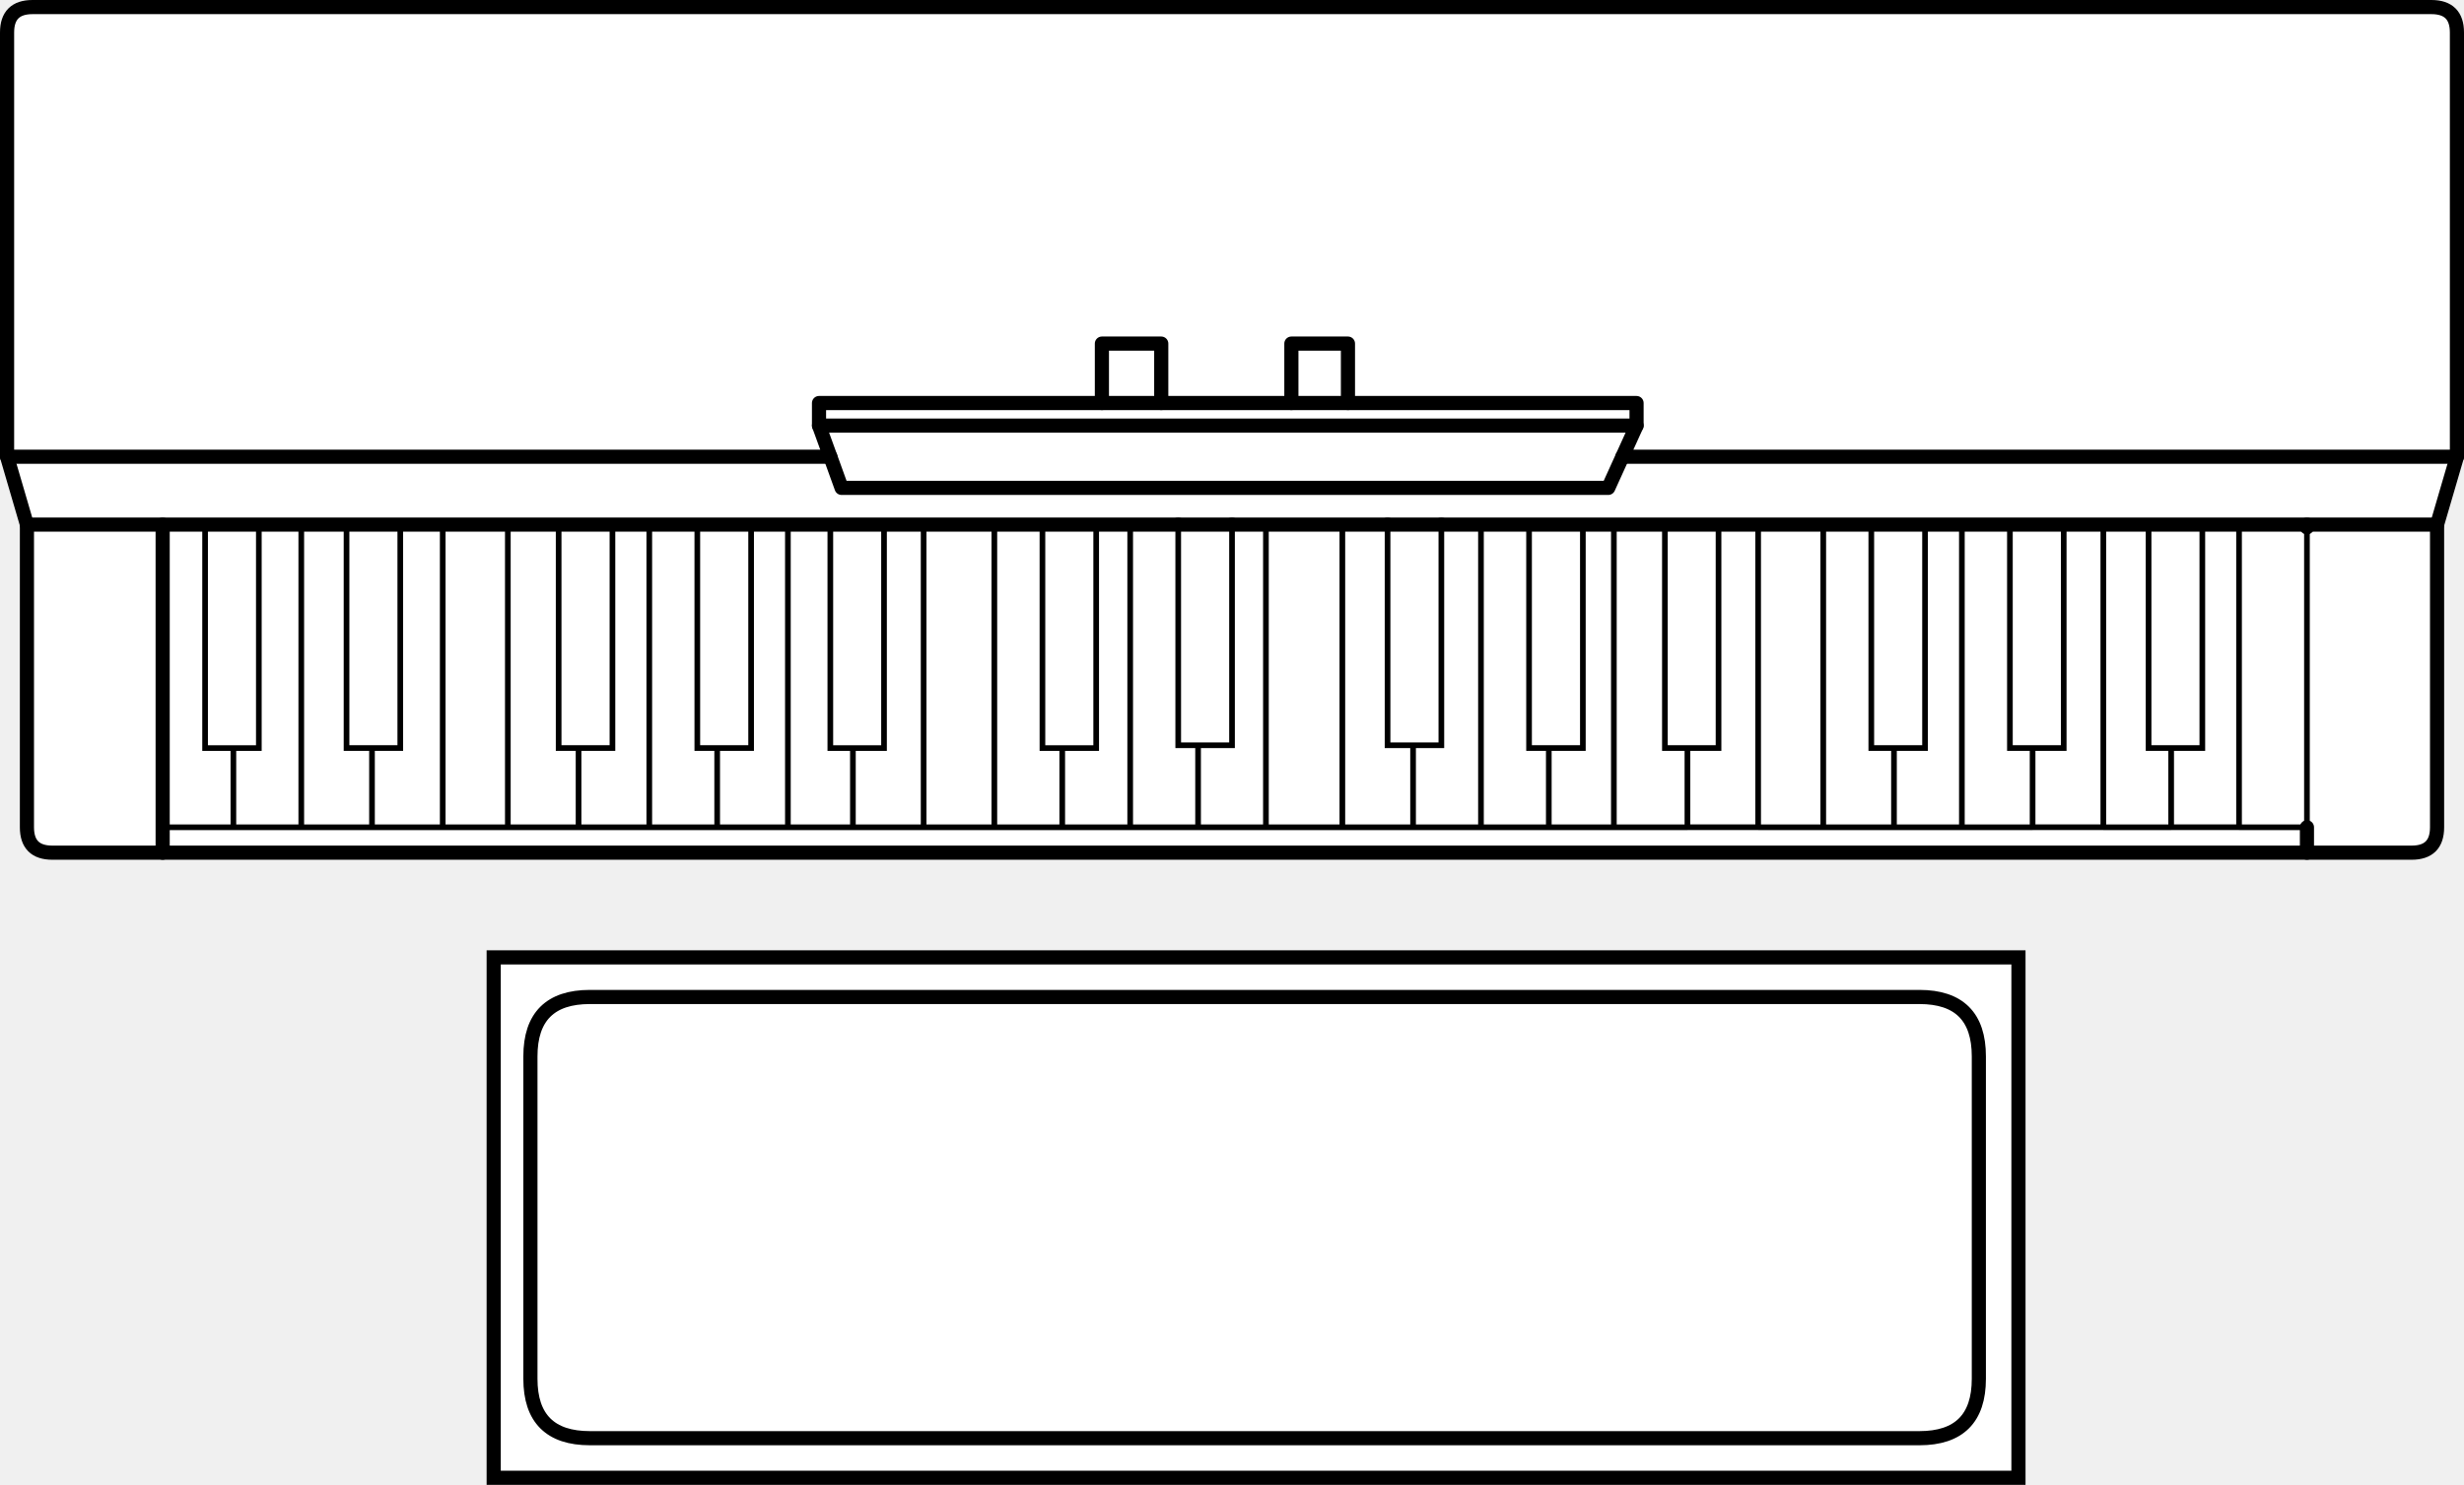
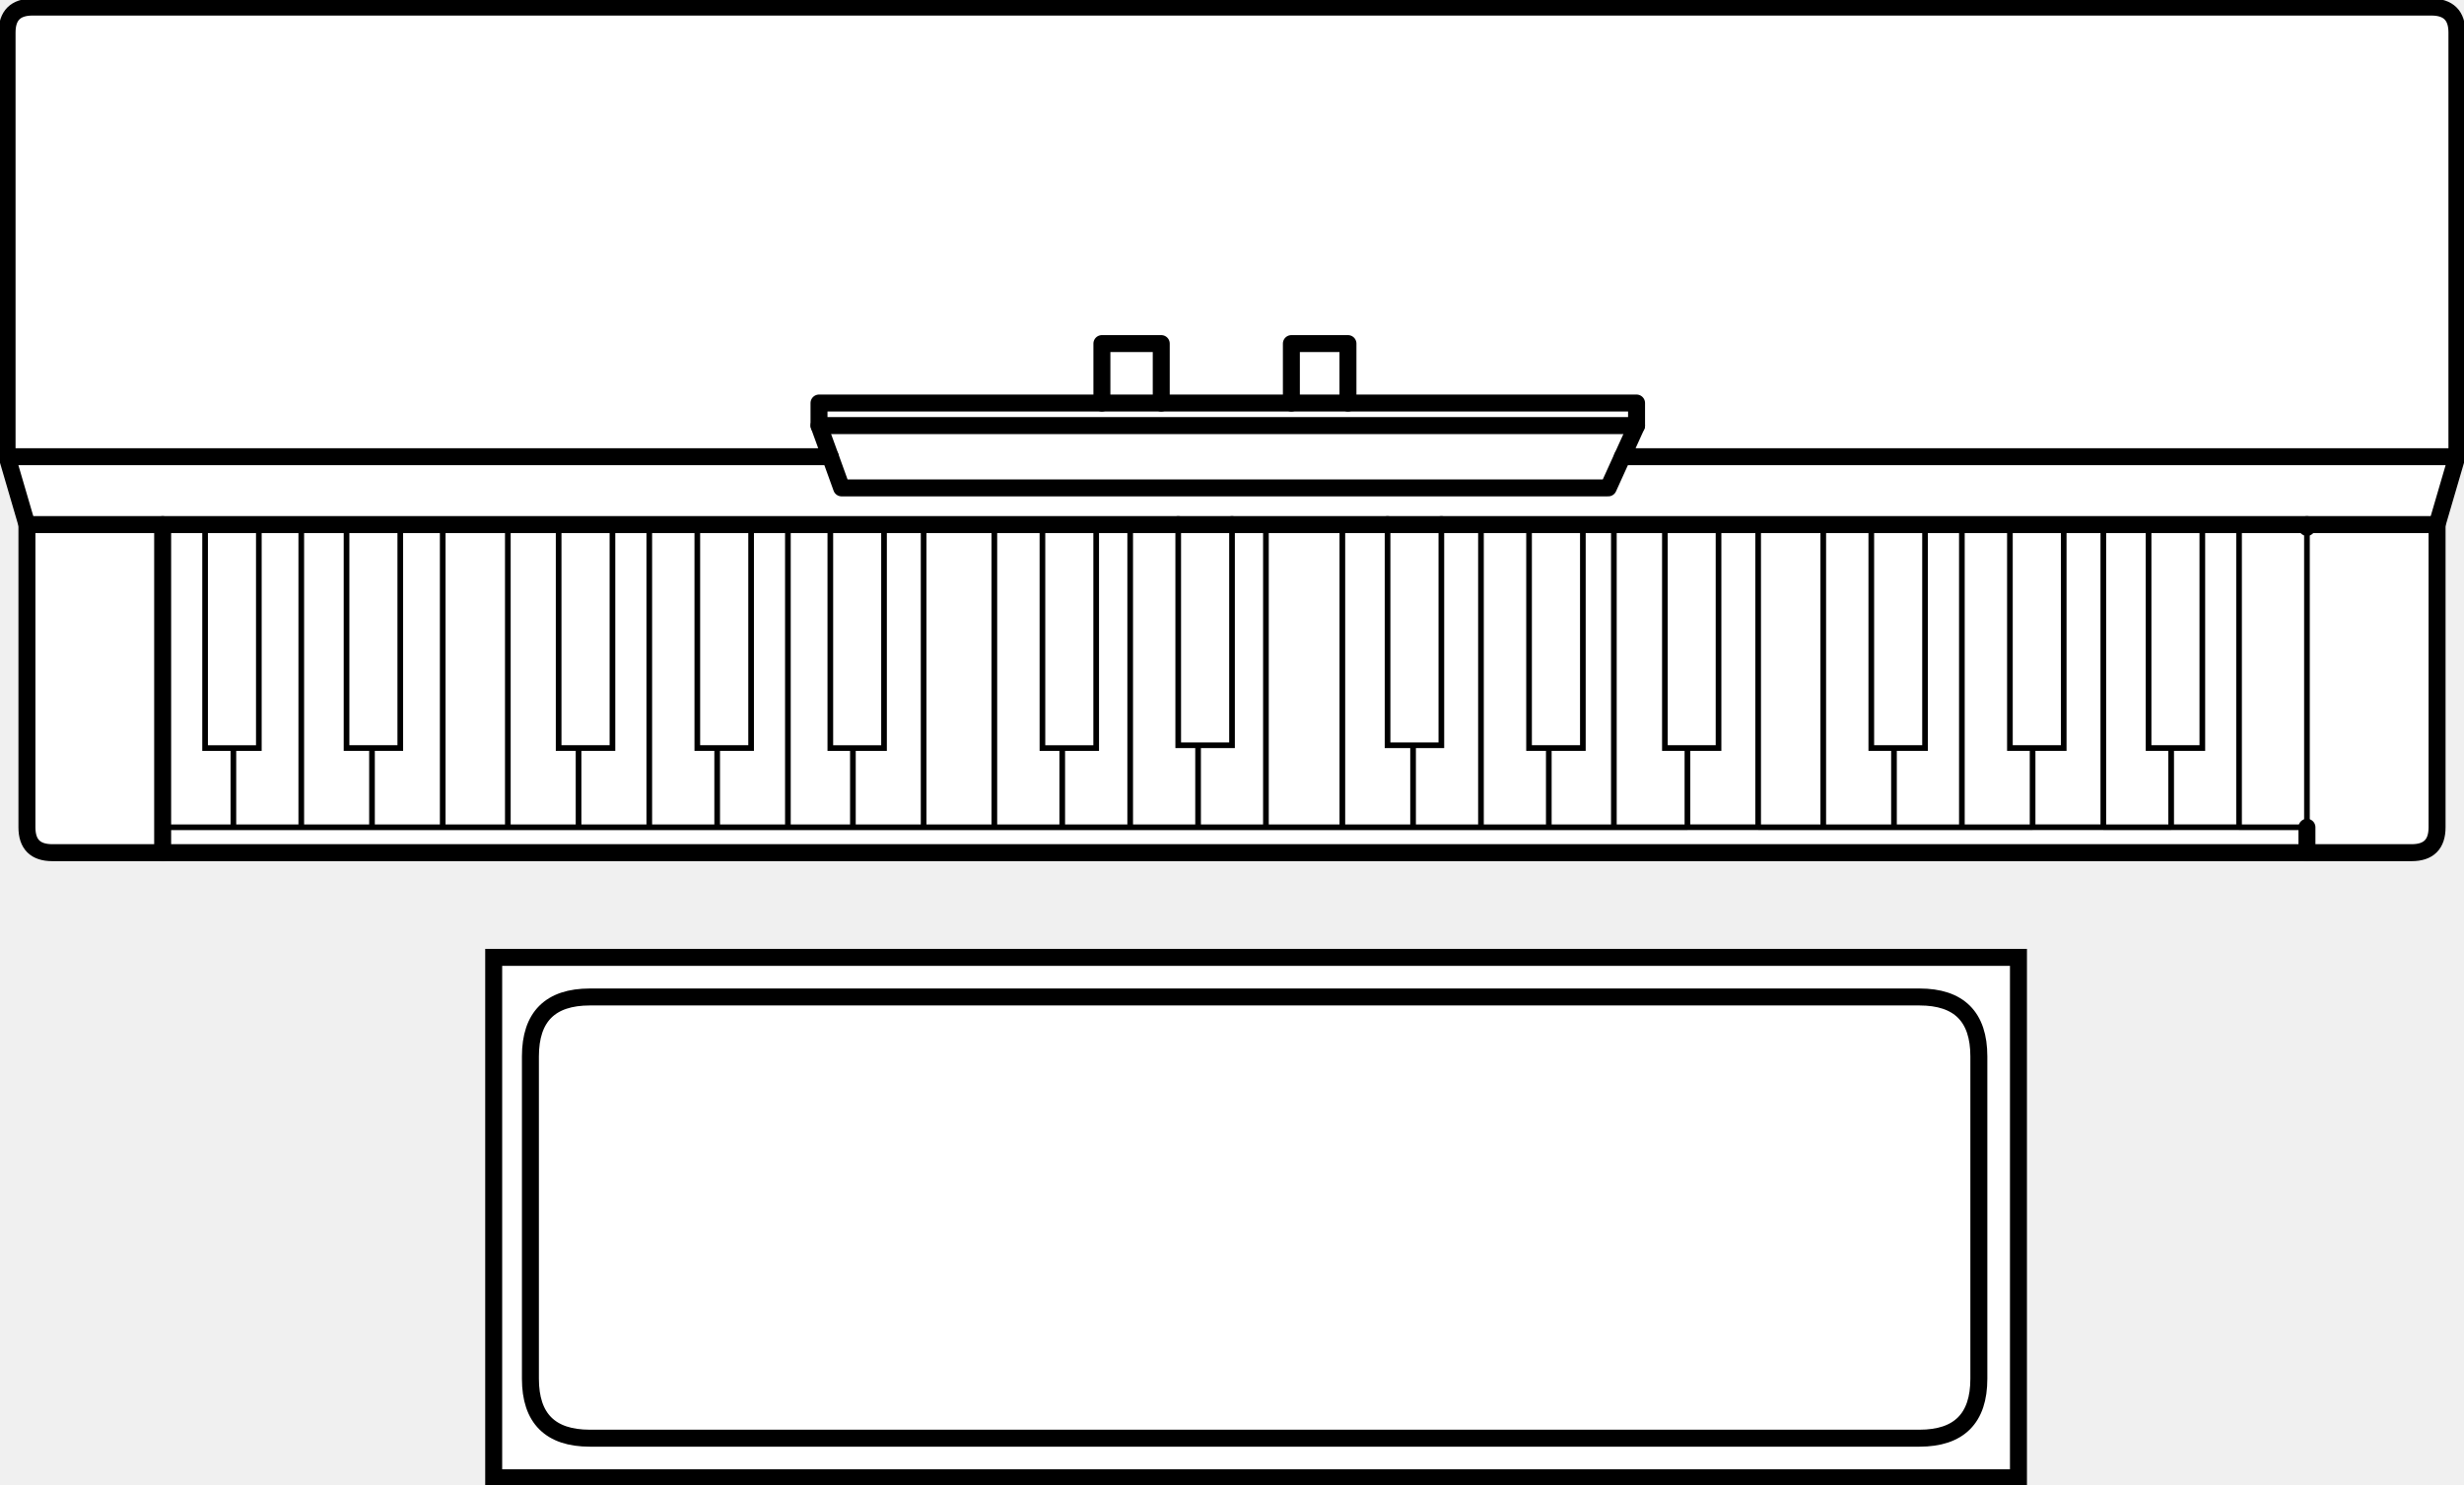
<svg xmlns="http://www.w3.org/2000/svg" version="1.1" id="Layer_1" x="0px" y="0px" width="43.551px" height="26.25px" viewBox="0 0 43.551 26.25" enable-background="new 0 0 43.551 26.25" xml:space="preserve" class="ng-scope">
  <path fill-rule="evenodd" clip-rule="evenodd" fill="#FFFFFF" d="M43.426,0.574v7.5l-0.351,1.2v5.351c0,0.3-0.149,0.449-0.45,0.449  h-1.85h-37.9H0.926c-0.301,0-0.45-0.149-0.45-0.449V9.274l-0.351-1.2v-7.5c0-0.3,0.15-0.449,0.45-0.449h42.4  C43.275,0.125,43.426,0.274,43.426,0.574z" />
  <polygon fill-rule="evenodd" clip-rule="evenodd" fill="#FFFFFF" points="2.875,14.625 2.875,15.074 2.875,14.625 2.926,14.625   2.926,9.324 3.625,9.324 4.575,9.324 5.325,9.324 6.125,9.324 7.075,9.324 7.825,9.324 8.976,9.324 9.875,9.324 10.825,9.324   11.476,9.324 12.325,9.324 13.275,9.324 13.926,9.324 14.676,9.324 15.625,9.324 16.325,9.324 17.575,9.324 18.426,9.324   19.375,9.324 19.976,9.324 20.825,9.324 20.825,9.274 2.875,9.274 " />
  <path fill-rule="evenodd" clip-rule="evenodd" fill="#FFFFFF" d="M2.875,9.274H0.476H2.875z" />
  <polygon fill-rule="evenodd" clip-rule="evenodd" fill="#FFFFFF" points="2.926,14.625 4.125,14.625 4.125,13.225 3.625,13.225   3.625,9.324 3.625,13.225 4.125,13.225 4.125,14.625 " />
  <polygon fill-rule="evenodd" clip-rule="evenodd" fill="#FFFFFF" points="40.775,9.274 25.476,9.274 25.476,9.324 26.176,9.324   27.025,9.324 27.976,9.324 28.525,9.324 29.426,9.324 30.375,9.324 31.075,9.324 32.226,9.324 33.075,9.324 34.025,9.324   34.676,9.324 35.525,9.324 36.476,9.324 37.176,9.324 37.976,9.324 38.926,9.324 39.575,9.324 40.775,9.324 40.775,14.625   40.775,9.324 40.775,9.274 43.075,9.274 " />
  <path fill-rule="evenodd" clip-rule="evenodd" fill="#FFFFFF" d="M40.775,15.074v-0.449V15.074z" />
  <polygon fill-rule="evenodd" clip-rule="evenodd" fill="#FFFFFF" points="38.926,9.324 38.926,13.225 38.375,13.225 38.375,14.625   39.575,14.625 39.575,9.324 39.575,14.625 38.375,14.625 38.375,13.225 38.926,13.225 " />
  <polygon fill-rule="evenodd" clip-rule="evenodd" fill="#FFFFFF" points="37.976,9.324 37.976,13.225 38.375,13.225 37.976,13.225   " />
  <polygon fill-rule="evenodd" clip-rule="evenodd" fill="#FFFFFF" points="36.476,9.324 36.476,13.225 35.926,13.225 35.926,14.625   37.176,14.625 37.176,9.324 37.176,14.625 35.926,14.625 35.926,13.225 36.476,13.225 " />
  <polygon fill-rule="evenodd" clip-rule="evenodd" fill="#FFFFFF" points="35.525,9.324 35.525,13.225 35.926,13.225 35.525,13.225   " />
  <path fill-rule="evenodd" clip-rule="evenodd" fill="#FFFFFF" d="M38.375,14.625h-1.199H38.375z" />
  <path fill-rule="evenodd" clip-rule="evenodd" fill="#FFFFFF" d="M40.775,14.625h-1.2H40.775z" />
  <polygon fill-rule="evenodd" clip-rule="evenodd" fill="#FFFFFF" points="0.125,8.074 14.676,8.074 14.476,7.524 14.476,7.125   19.476,7.125 19.476,6.074 20.525,6.074 20.525,7.125 22.825,7.125 22.825,6.074 23.825,6.074 23.825,7.125 28.926,7.125   28.926,7.524 28.676,8.074 43.426,8.074 28.676,8.074 28.926,7.524 28.926,7.125 23.825,7.125 23.825,6.074 22.825,6.074   22.825,7.125 20.525,7.125 20.525,6.074 19.476,6.074 19.476,7.125 14.476,7.125 14.476,7.524 14.676,8.074 " />
  <polygon fill-rule="evenodd" clip-rule="evenodd" fill="#FFFFFF" points="14.676,8.074 14.875,8.625 28.426,8.625 28.676,8.074   28.426,8.625 14.875,8.625 " />
  <polygon fill-rule="evenodd" clip-rule="evenodd" fill="#FFFFFF" points="30.375,9.324 30.375,13.225 29.825,13.225 29.825,14.625   31.075,14.625 31.075,9.324 31.075,14.625 29.825,14.625 29.825,13.225 30.375,13.225 " />
  <polygon fill-rule="evenodd" clip-rule="evenodd" fill="#FFFFFF" points="29.426,9.324 29.426,13.225 29.825,13.225 29.426,13.225   " />
  <polygon fill-rule="evenodd" clip-rule="evenodd" fill="#FFFFFF" points="29.825,14.625 28.525,14.625 27.375,14.625 26.176,14.625   24.976,14.625 23.726,14.625 22.375,14.625 21.176,14.625 19.976,14.625 18.775,14.625 17.575,14.625 16.325,14.625 15.075,14.625   13.926,14.625 12.676,14.625 11.476,14.625 10.226,14.625 8.976,14.625 7.825,14.625 6.575,14.625 5.325,14.625 4.125,14.625   5.325,14.625 6.575,14.625 7.825,14.625 8.976,14.625 10.226,14.625 11.476,14.625 12.676,14.625 13.926,14.625 15.075,14.625   16.325,14.625 17.575,14.625 18.775,14.625 19.976,14.625 21.176,14.625 22.375,14.625 23.726,14.625 24.976,14.625 26.176,14.625   27.375,14.625 28.525,14.625 " />
  <polygon fill-rule="evenodd" clip-rule="evenodd" fill="#FFFFFF" points="27.025,9.324 27.025,13.225 27.375,13.225 27.976,13.225   27.976,9.324 27.976,13.225 27.375,13.225 27.025,13.225 " />
  <path fill-rule="evenodd" clip-rule="evenodd" fill="#FFFFFF" d="M27.375,13.225v1.4V13.225z" />
  <polygon fill-rule="evenodd" clip-rule="evenodd" fill="#FFFFFF" points="25.476,9.324 25.476,13.175 24.976,13.175 24.976,14.625   24.976,13.175 25.476,13.175 " />
  <polygon fill-rule="evenodd" clip-rule="evenodd" fill="#FFFFFF" points="33.075,9.324 33.075,13.225 33.476,13.225 34.025,13.225   34.025,9.324 34.025,13.225 33.476,13.225 33.075,13.225 " />
  <polygon fill-rule="evenodd" clip-rule="evenodd" fill="#FFFFFF" points="35.926,14.625 34.676,14.625 33.476,14.625 32.226,14.625   31.075,14.625 32.226,14.625 33.476,14.625 34.676,14.625 " />
  <path fill-rule="evenodd" clip-rule="evenodd" fill="#FFFFFF" d="M33.476,13.225v1.4V13.225z" />
  <path fill-rule="evenodd" clip-rule="evenodd" fill="#FFFFFF" d="M32.226,14.625V9.324V14.625z" />
  <path fill-rule="evenodd" clip-rule="evenodd" fill="#FFFFFF" d="M28.525,14.625V9.324V14.625z" />
  <path fill-rule="evenodd" clip-rule="evenodd" fill="#FFFFFF" d="M26.176,14.625V9.324V14.625z" />
  <path fill-rule="evenodd" clip-rule="evenodd" fill="#FFFFFF" d="M34.676,14.625V9.324V14.625z" />
  <path fill-rule="evenodd" clip-rule="evenodd" fill="#FFFFFF" d="M34.976,18.675c0-0.7-0.351-1.05-1.05-1.05h-23.5  c-0.7,0-1.051,0.35-1.051,1.05v5.7c0,0.699,0.351,1.05,1.051,1.05h23.5c0.699,0,1.05-0.351,1.05-1.05V18.675v5.7  c0,0.699-0.351,1.05-1.05,1.05h-23.5c-0.7,0-1.051-0.351-1.051-1.05v-5.7c0-0.7,0.351-1.05,1.051-1.05h23.5  C34.625,17.625,34.976,17.975,34.976,18.675z" />
  <rect x="8.726" y="16.925" fill-rule="evenodd" clip-rule="evenodd" fill="#FFFFFF" width="26.95" height="9.2" />
  <path fill-rule="evenodd" clip-rule="evenodd" fill="#FFFFFF" d="M23.825,7.125h-1H23.825z" />
  <polygon fill-rule="evenodd" clip-rule="evenodd" fill="#FFFFFF" points="24.525,9.274 25.476,9.274 24.525,9.274 21.775,9.274   20.825,9.274 21.775,9.274 21.775,9.324 22.375,9.324 23.726,9.324 24.525,9.324 " />
  <path fill-rule="evenodd" clip-rule="evenodd" fill="#FFFFFF" d="M14.476,7.524h14.45H14.476z" />
  <polygon fill-rule="evenodd" clip-rule="evenodd" fill="#FFFFFF" points="18.775,14.625 18.775,13.225 18.426,13.225 18.426,9.324   18.426,13.225 18.775,13.225 " />
  <polygon fill-rule="evenodd" clip-rule="evenodd" fill="#FFFFFF" points="18.775,13.225 19.375,13.225 19.375,9.324 19.375,13.225   " />
  <polygon fill-rule="evenodd" clip-rule="evenodd" fill="#FFFFFF" points="15.075,14.625 15.075,13.225 14.676,13.225 14.676,9.324   14.676,13.225 15.075,13.225 " />
  <polygon fill-rule="evenodd" clip-rule="evenodd" fill="#FFFFFF" points="15.075,13.225 15.625,13.225 15.625,9.324 15.625,13.225   " />
  <polygon fill-rule="evenodd" clip-rule="evenodd" fill="#FFFFFF" points="20.825,9.324 20.825,13.175 21.176,13.175 21.775,13.175   21.775,9.324 21.775,13.175 21.176,13.175 20.825,13.175 " />
  <path fill-rule="evenodd" clip-rule="evenodd" fill="#FFFFFF" d="M21.176,14.625v-1.45V14.625z" />
  <polygon fill-rule="evenodd" clip-rule="evenodd" fill="#FFFFFF" points="24.525,9.324 24.525,13.175 24.976,13.175 24.525,13.175   " />
  <path fill-rule="evenodd" clip-rule="evenodd" fill="#FFFFFF" d="M20.525,7.125h-1.05H20.525z" />
  <path fill-rule="evenodd" clip-rule="evenodd" fill="#FFFFFF" d="M16.325,9.324v5.301V9.324z" />
  <path fill-rule="evenodd" clip-rule="evenodd" fill="#FFFFFF" d="M19.976,9.324v5.301V9.324z" />
  <path fill-rule="evenodd" clip-rule="evenodd" fill="#FFFFFF" d="M22.375,14.625V9.324V14.625z" />
  <path fill-rule="evenodd" clip-rule="evenodd" fill="#FFFFFF" d="M17.575,9.324v5.301V9.324z" />
  <path fill-rule="evenodd" clip-rule="evenodd" fill="#FFFFFF" d="M23.726,9.324v5.301V9.324z" />
  <polygon fill-rule="evenodd" clip-rule="evenodd" fill="#FFFFFF" points="6.125,9.324 6.125,13.225 6.575,13.225 7.075,13.225   7.075,9.324 7.075,13.225 6.575,13.225 6.125,13.225 " />
  <path fill-rule="evenodd" clip-rule="evenodd" fill="#FFFFFF" d="M6.575,14.625v-1.4V14.625z" />
  <polygon fill-rule="evenodd" clip-rule="evenodd" fill="#FFFFFF" points="12.325,9.324 12.325,13.225 12.676,13.225 13.275,13.225   13.275,9.324 13.275,13.225 12.676,13.225 12.325,13.225 " />
  <path fill-rule="evenodd" clip-rule="evenodd" fill="#FFFFFF" d="M12.676,13.225v1.4V13.225z" />
  <polygon fill-rule="evenodd" clip-rule="evenodd" fill="#FFFFFF" points="9.875,9.324 9.875,13.225 10.226,13.225 10.825,13.225   10.825,9.324 10.825,13.225 10.226,13.225 9.875,13.225 " />
  <path fill-rule="evenodd" clip-rule="evenodd" fill="#FFFFFF" d="M10.226,14.625v-1.4V14.625z" />
  <polygon fill-rule="evenodd" clip-rule="evenodd" fill="#FFFFFF" points="4.125,13.225 4.575,13.225 4.575,9.324 4.575,13.225 " />
  <path fill-rule="evenodd" clip-rule="evenodd" fill="#FFFFFF" d="M5.325,9.324v5.301V9.324z" />
  <path fill-rule="evenodd" clip-rule="evenodd" fill="#FFFFFF" d="M11.476,9.324v5.301V9.324z" />
  <path fill-rule="evenodd" clip-rule="evenodd" fill="#FFFFFF" d="M7.825,9.324v5.301V9.324z" />
  <path fill-rule="evenodd" clip-rule="evenodd" fill="#FFFFFF" d="M8.976,14.625V9.324V14.625z" />
  <path fill-rule="evenodd" clip-rule="evenodd" fill="#FFFFFF" d="M13.926,14.625V9.324V14.625z" />
  <path fill-rule="evenodd" clip-rule="evenodd" fill="#83634B" d="M2.926,14.625H2.875V9.274h17.95v0.05h-0.85h-0.601h-0.949h-0.851  h-1.25h-0.7h-0.949h-0.75h-0.65h-0.95h-0.85h-0.65h-0.95H8.976h-1.15h-0.75h-0.95h-0.8h-0.75h-0.95H2.926V14.625z M25.476,9.274  h15.3v0.05h-1.2h-0.649h-0.95h-0.8h-0.7h-0.95h-0.85h-0.65h-0.95h-0.85h-1.15h-0.7h-0.949h-0.9h-0.55h-0.95h-0.85h-0.7V9.274z   M21.775,9.274h2.75v0.05h-0.8h-1.351h-0.6V9.274z" style="fill: rgb(0, 0, 0);" />
-   <path fill-rule="evenodd" clip-rule="evenodd" fill="none" stroke="#383635" stroke-width="0.25" stroke-linecap="round" stroke-linejoin="round" stroke-miterlimit="3" d="  M43.426,0.574v7.5l-0.351,1.2v5.351c0,0.3-0.149,0.449-0.45,0.449h-1.85h-37.9H0.926c-0.301,0-0.45-0.149-0.45-0.449V9.274  l-0.351-1.2v-7.5c0-0.3,0.15-0.449,0.45-0.449h42.4C43.275,0.125,43.426,0.274,43.426,0.574z" style="stroke: rgb(0, 0, 0);" />
-   <polyline fill-rule="evenodd" clip-rule="evenodd" fill="none" stroke="#383635" stroke-width="0.25" stroke-linecap="round" stroke-linejoin="round" stroke-miterlimit="3" points="  20.825,9.274 2.875,9.274 2.875,14.625 2.875,15.074 " style="stroke: rgb(0, 0, 0);" />
-   <line fill-rule="evenodd" clip-rule="evenodd" fill="none" stroke="#383635" stroke-width="0.25" stroke-linecap="round" stroke-linejoin="round" stroke-miterlimit="3" x1="2.875" y1="9.274" x2="0.476" y2="9.274" style="stroke: rgb(0, 0, 0);" />
-   <line fill-rule="evenodd" clip-rule="evenodd" fill="none" stroke="#383635" stroke-width="0.25" stroke-linecap="round" stroke-linejoin="round" stroke-miterlimit="3" x1="40.775" y1="9.274" x2="40.775" y2="9.324" style="stroke: rgb(0, 0, 0);" />
-   <line fill-rule="evenodd" clip-rule="evenodd" fill="none" stroke="#383635" stroke-width="0.25" stroke-linecap="round" stroke-linejoin="round" stroke-miterlimit="3" x1="40.775" y1="14.625" x2="40.775" y2="15.074" style="stroke: rgb(0, 0, 0);" />
-   <polyline fill-rule="evenodd" clip-rule="evenodd" fill="none" stroke="#383635" stroke-width="0.25" stroke-linecap="round" stroke-linejoin="round" stroke-miterlimit="3" points="  43.075,9.274 40.775,9.274 25.476,9.274 " style="stroke: rgb(0, 0, 0);" />
-   <polyline fill-rule="evenodd" clip-rule="evenodd" fill="none" stroke="#383635" stroke-width="0.25" stroke-linecap="round" stroke-linejoin="round" stroke-miterlimit="3" points="  0.125,8.074 14.676,8.074 14.476,7.524 14.476,7.125 19.476,7.125 19.476,6.074 20.525,6.074 20.525,7.125 22.825,7.125   22.825,6.074 23.825,6.074 23.825,7.125 28.926,7.125 28.926,7.524 28.676,8.074 43.426,8.074 " style="stroke: rgb(0, 0, 0);" />
-   <polyline fill-rule="evenodd" clip-rule="evenodd" fill="none" stroke="#383635" stroke-width="0.25" stroke-linecap="round" stroke-linejoin="round" stroke-miterlimit="3" points="  14.676,8.074 14.875,8.625 28.426,8.625 28.676,8.074 " style="stroke: rgb(0, 0, 0);" />
-   <line fill-rule="evenodd" clip-rule="evenodd" fill="none" stroke="#383635" stroke-width="0.25" stroke-linecap="round" stroke-linejoin="round" stroke-miterlimit="3" x1="23.825" y1="7.125" x2="22.825" y2="7.125" style="stroke: rgb(0, 0, 0);" />
-   <line fill-rule="evenodd" clip-rule="evenodd" fill="none" stroke="#383635" stroke-width="0.25" stroke-linecap="round" stroke-linejoin="round" stroke-miterlimit="3" x1="21.775" y1="9.274" x2="20.825" y2="9.274" style="stroke: rgb(0, 0, 0);" />
-   <line fill-rule="evenodd" clip-rule="evenodd" fill="none" stroke="#383635" stroke-width="0.25" stroke-linecap="round" stroke-linejoin="round" stroke-miterlimit="3" x1="24.525" y1="9.274" x2="21.775" y2="9.274" style="stroke: rgb(0, 0, 0);" />
-   <line fill-rule="evenodd" clip-rule="evenodd" fill="none" stroke="#383635" stroke-width="0.25" stroke-linecap="round" stroke-linejoin="round" stroke-miterlimit="3" x1="20.525" y1="7.125" x2="19.476" y2="7.125" style="stroke: rgb(0, 0, 0);" />
-   <line fill-rule="evenodd" clip-rule="evenodd" fill="none" stroke="#383635" stroke-width="0.25" stroke-linecap="round" stroke-linejoin="round" stroke-miterlimit="3" x1="24.525" y1="9.274" x2="25.476" y2="9.274" style="stroke: rgb(0, 0, 0);" />
-   <line fill-rule="evenodd" clip-rule="evenodd" fill="none" stroke="#383635" stroke-width="0.25" stroke-linecap="round" stroke-linejoin="round" stroke-miterlimit="3" x1="14.476" y1="7.524" x2="28.926" y2="7.524" style="stroke: rgb(0, 0, 0);" />
-   <path fill-rule="evenodd" clip-rule="evenodd" fill="none" stroke="#383635" stroke-width="0.25" d="M34.976,18.675  c0-0.7-0.351-1.05-1.05-1.05h-23.5c-0.7,0-1.051,0.35-1.051,1.05v5.7c0,0.699,0.351,1.05,1.051,1.05h23.5  c0.699,0,1.05-0.351,1.05-1.05V18.675z" style="stroke: rgb(0, 0, 0);" />
-   <rect x="8.726" y="16.925" fill-rule="evenodd" clip-rule="evenodd" fill="none" stroke="#383635" stroke-width="0.25" width="26.95" height="9.2" style="stroke: rgb(0, 0, 0);" />
+   <path fill-rule="evenodd" clip-rule="evenodd" fill="none" stroke="#383635" stroke-width="0.3" stroke-linecap="round" stroke-linejoin="round" stroke-miterlimit="3" d="  M43.426,0.574v7.5l-0.351,1.2v5.351c0,0.3-0.149,0.449-0.45,0.449h-1.85h-37.9H0.926c-0.301,0-0.45-0.149-0.45-0.449V9.274  l-0.351-1.2v-7.5c0-0.3,0.15-0.449,0.45-0.449h42.4C43.275,0.125,43.426,0.274,43.426,0.574z" style="stroke: rgb(0, 0, 0);" />
+   <polyline fill-rule="evenodd" clip-rule="evenodd" fill="none" stroke="#383635" stroke-width="0.3" stroke-linecap="round" stroke-linejoin="round" stroke-miterlimit="3" points="  20.825,9.274 2.875,9.274 2.875,14.625 2.875,15.074 " style="stroke: rgb(0, 0, 0);" />
+   <line fill-rule="evenodd" clip-rule="evenodd" fill="none" stroke="#383635" stroke-width="0.3" stroke-linecap="round" stroke-linejoin="round" stroke-miterlimit="3" x1="2.875" y1="9.274" x2="0.476" y2="9.274" style="stroke: rgb(0, 0, 0);" />
+   <line fill-rule="evenodd" clip-rule="evenodd" fill="none" stroke="#383635" stroke-width="0.3" stroke-linecap="round" stroke-linejoin="round" stroke-miterlimit="3" x1="40.775" y1="9.274" x2="40.775" y2="9.324" style="stroke: rgb(0, 0, 0);" />
+   <line fill-rule="evenodd" clip-rule="evenodd" fill="none" stroke="#383635" stroke-width="0.3" stroke-linecap="round" stroke-linejoin="round" stroke-miterlimit="3" x1="40.775" y1="14.625" x2="40.775" y2="15.074" style="stroke: rgb(0, 0, 0);" />
+   <polyline fill-rule="evenodd" clip-rule="evenodd" fill="none" stroke="#383635" stroke-width="0.3" stroke-linecap="round" stroke-linejoin="round" stroke-miterlimit="3" points="  43.075,9.274 40.775,9.274 25.476,9.274 " style="stroke: rgb(0, 0, 0);" />
+   <polyline fill-rule="evenodd" clip-rule="evenodd" fill="none" stroke="#383635" stroke-width="0.3" stroke-linecap="round" stroke-linejoin="round" stroke-miterlimit="3" points="  0.125,8.074 14.676,8.074 14.476,7.524 14.476,7.125 19.476,7.125 19.476,6.074 20.525,6.074 20.525,7.125 22.825,7.125   22.825,6.074 23.825,6.074 23.825,7.125 28.926,7.125 28.926,7.524 28.676,8.074 43.426,8.074 " style="stroke: rgb(0, 0, 0);" />
+   <polyline fill-rule="evenodd" clip-rule="evenodd" fill="none" stroke="#383635" stroke-width="0.3" stroke-linecap="round" stroke-linejoin="round" stroke-miterlimit="3" points="  14.676,8.074 14.875,8.625 28.426,8.625 28.676,8.074 " style="stroke: rgb(0, 0, 0);" />
+   <line fill-rule="evenodd" clip-rule="evenodd" fill="none" stroke="#383635" stroke-width="0.3" stroke-linecap="round" stroke-linejoin="round" stroke-miterlimit="3" x1="23.825" y1="7.125" x2="22.825" y2="7.125" style="stroke: rgb(0, 0, 0);" />
+   <line fill-rule="evenodd" clip-rule="evenodd" fill="none" stroke="#383635" stroke-width="0.3" stroke-linecap="round" stroke-linejoin="round" stroke-miterlimit="3" x1="21.775" y1="9.274" x2="20.825" y2="9.274" style="stroke: rgb(0, 0, 0);" />
+   <line fill-rule="evenodd" clip-rule="evenodd" fill="none" stroke="#383635" stroke-width="0.3" stroke-linecap="round" stroke-linejoin="round" stroke-miterlimit="3" x1="24.525" y1="9.274" x2="21.775" y2="9.274" style="stroke: rgb(0, 0, 0);" />
+   <line fill-rule="evenodd" clip-rule="evenodd" fill="none" stroke="#383635" stroke-width="0.3" stroke-linecap="round" stroke-linejoin="round" stroke-miterlimit="3" x1="20.525" y1="7.125" x2="19.476" y2="7.125" style="stroke: rgb(0, 0, 0);" />
+   <line fill-rule="evenodd" clip-rule="evenodd" fill="none" stroke="#383635" stroke-width="0.3" stroke-linecap="round" stroke-linejoin="round" stroke-miterlimit="3" x1="24.525" y1="9.274" x2="25.476" y2="9.274" style="stroke: rgb(0, 0, 0);" />
+   <line fill-rule="evenodd" clip-rule="evenodd" fill="none" stroke="#383635" stroke-width="0.3" stroke-linecap="round" stroke-linejoin="round" stroke-miterlimit="3" x1="14.476" y1="7.524" x2="28.926" y2="7.524" style="stroke: rgb(0, 0, 0);" />
+   <path fill-rule="evenodd" clip-rule="evenodd" fill="none" stroke="#383635" stroke-width="0.3" d="M34.976,18.675  c0-0.7-0.351-1.05-1.05-1.05h-23.5c-0.7,0-1.051,0.35-1.051,1.05v5.7c0,0.699,0.351,1.05,1.051,1.05h23.5  c0.699,0,1.05-0.351,1.05-1.05V18.675z" style="stroke: rgb(0, 0, 0);" />
+   <rect x="8.726" y="16.925" fill-rule="evenodd" clip-rule="evenodd" fill="none" stroke="#383635" stroke-width="0.3" width="26.95" height="9.2" style="stroke: rgb(0, 0, 0);" />
  <path fill-rule="evenodd" clip-rule="evenodd" fill="none" stroke="#383635" stroke-width="0.1" d="M2.926,14.625V9.324h0.699   M4.575,9.324h0.75h0.8v3.9h0.45h0.5v-3.9h0.75h1.15h0.899v3.9h0.351h0.6v-3.9h0.65h0.85h0.95h0.65h0.75 M15.625,9.324h0.7h1.25  h0.851 M19.375,9.324h0.601h0.85v-0.05 M2.926,14.625h1.199v-1.4h-0.5v-3.9 M40.775,9.324v5.301h-1.2 M38.926,9.324h0.649h1.2   M36.476,9.324h0.7h0.8v3.9h0.399 M38.926,9.324v3.9h-0.551v1.4h1.2V9.324 M36.476,9.324v3.9h-0.55v1.4h1.25V9.324 M35.525,9.324  v3.9h0.4 M38.375,14.625h-1.199 M34.025,9.324h0.65h0.85 M30.375,9.324h0.7h1.15h0.85v3.9h0.4h0.55v-3.9 M25.476,9.274v0.05h0.7  h0.85v3.9h0.35h0.601v-3.9h0.55h0.9v3.9h0.399 M30.375,9.324v3.9h-0.55v1.4h1.25V9.324 M29.825,14.625h-1.3h-1.15h-1.199h-1.2h-1.25  h-1.351h-1.199h-1.2h-1.2h-1.2h-1.25h-1.25h-1.149h-1.25h-1.2h-1.25h-1.25h-1.15h-1.25h-1.25h-1.2 M27.375,13.225v1.4 M25.476,9.324  v3.851h-0.5v1.45 M35.926,14.625h-1.25h-1.2h-1.25h-1.15 M33.476,13.225v1.4 M32.226,14.625V9.324 M28.525,14.625V9.324   M26.176,14.625V9.324 M34.676,14.625V9.324 M21.775,9.324v-0.05 M21.775,9.324h0.6h1.351h0.8v-0.05 M18.775,14.625v-1.4h-0.35v-3.9   M18.775,13.225h0.6v-3.9 M15.075,14.625v-1.4h-0.399v-3.9 M15.075,13.225h0.55v-3.9 M20.825,9.324v3.851h0.351h0.6V9.324   M21.176,14.625v-1.45 M24.525,9.324v3.851h0.45 M16.325,9.324v5.301 M19.976,9.324v5.301 M22.375,14.625V9.324 M17.575,9.324v5.301   M23.726,9.324v5.301 M6.575,14.625v-1.4 M12.325,9.324v3.9h0.351h0.6v-3.9 M12.676,13.225v1.4 M10.226,14.625v-1.4 M4.125,13.225  h0.45v-3.9 M5.325,9.324v5.301 M11.476,9.324v5.301 M7.825,9.324v5.301 M8.976,14.625V9.324 M13.926,14.625V9.324" style="stroke: rgb(0, 0, 0);" />
</svg>
